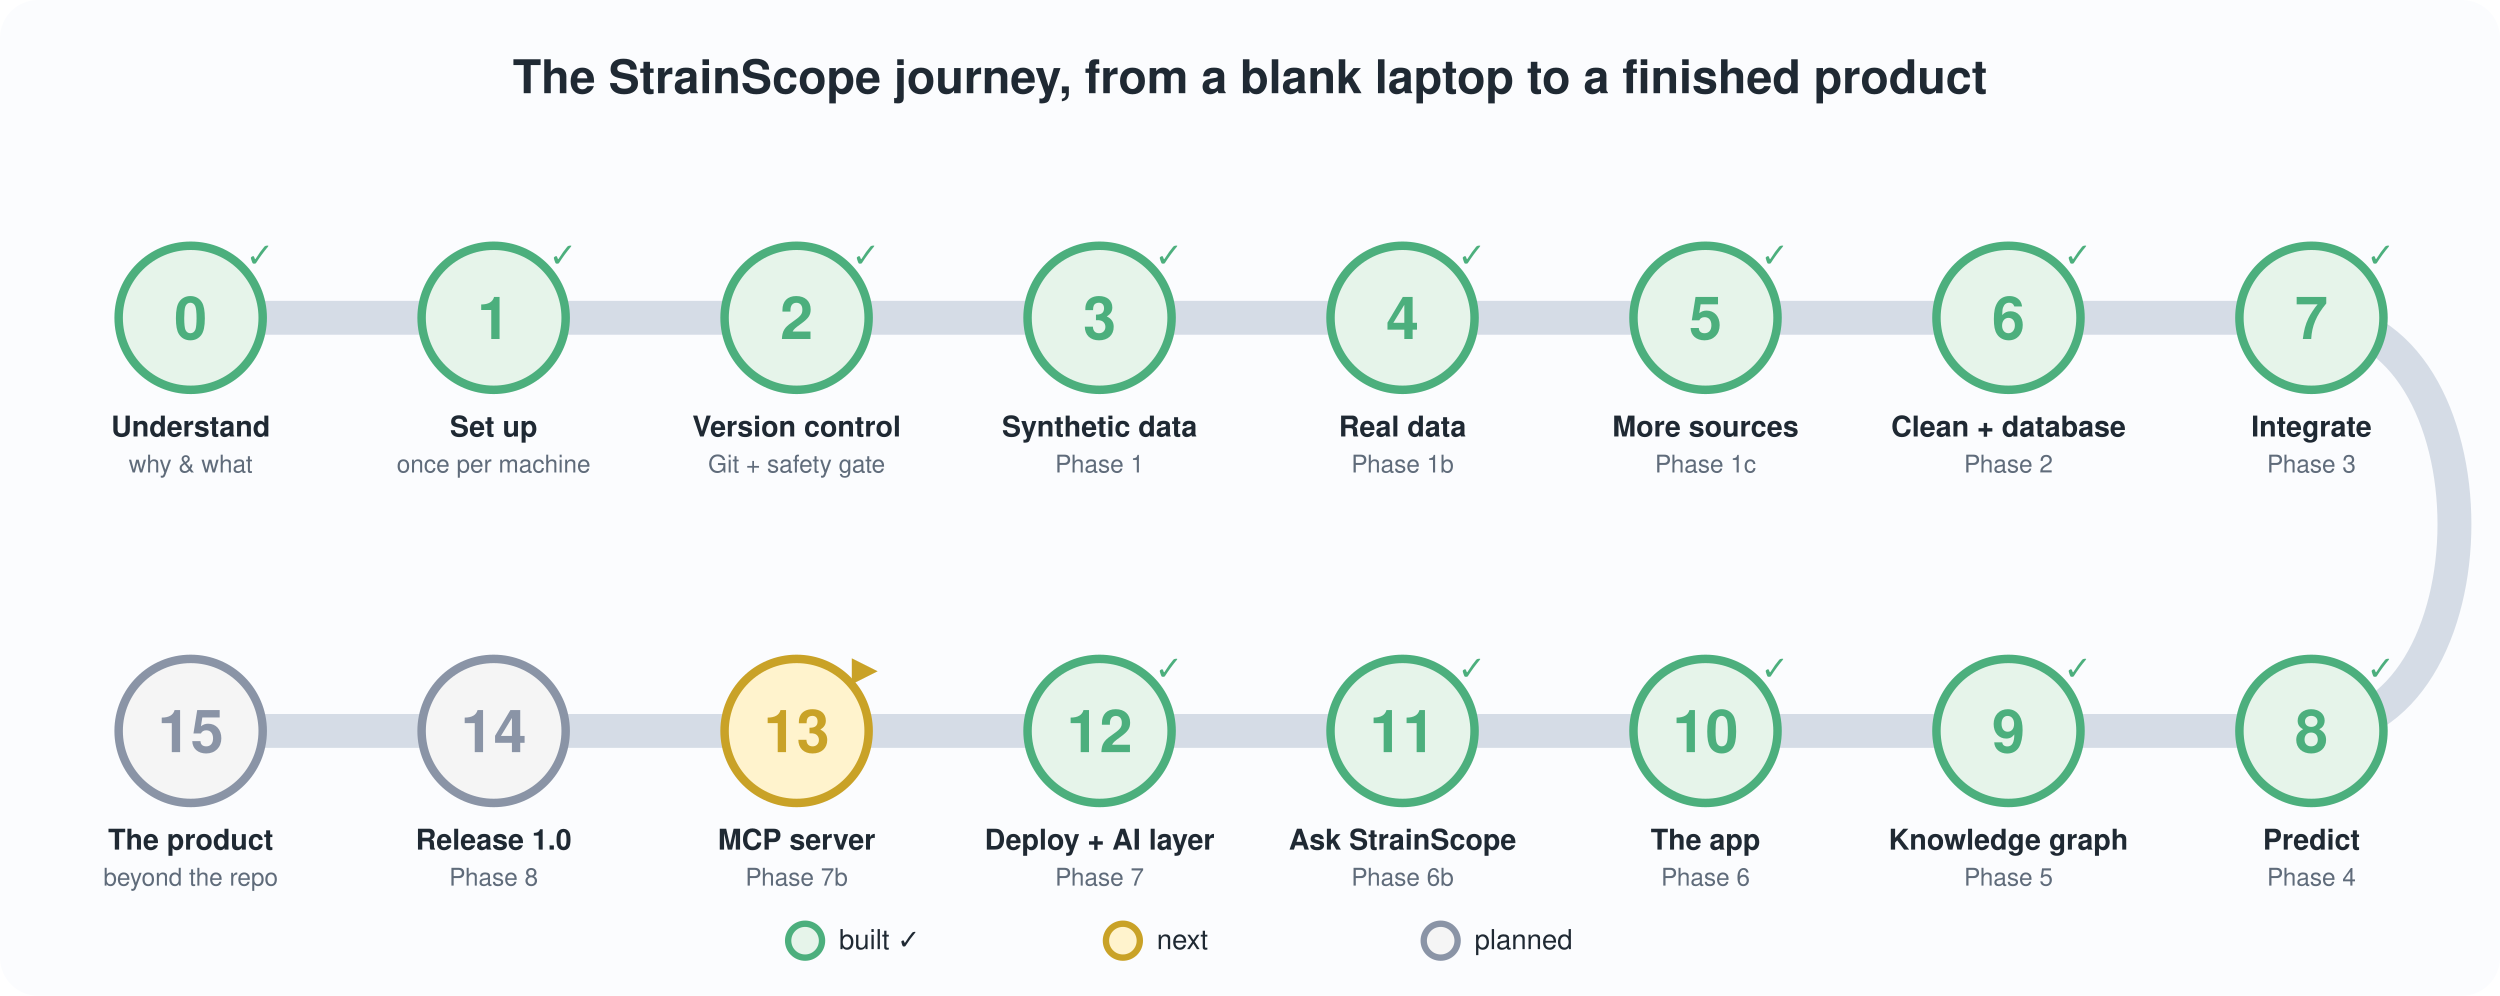
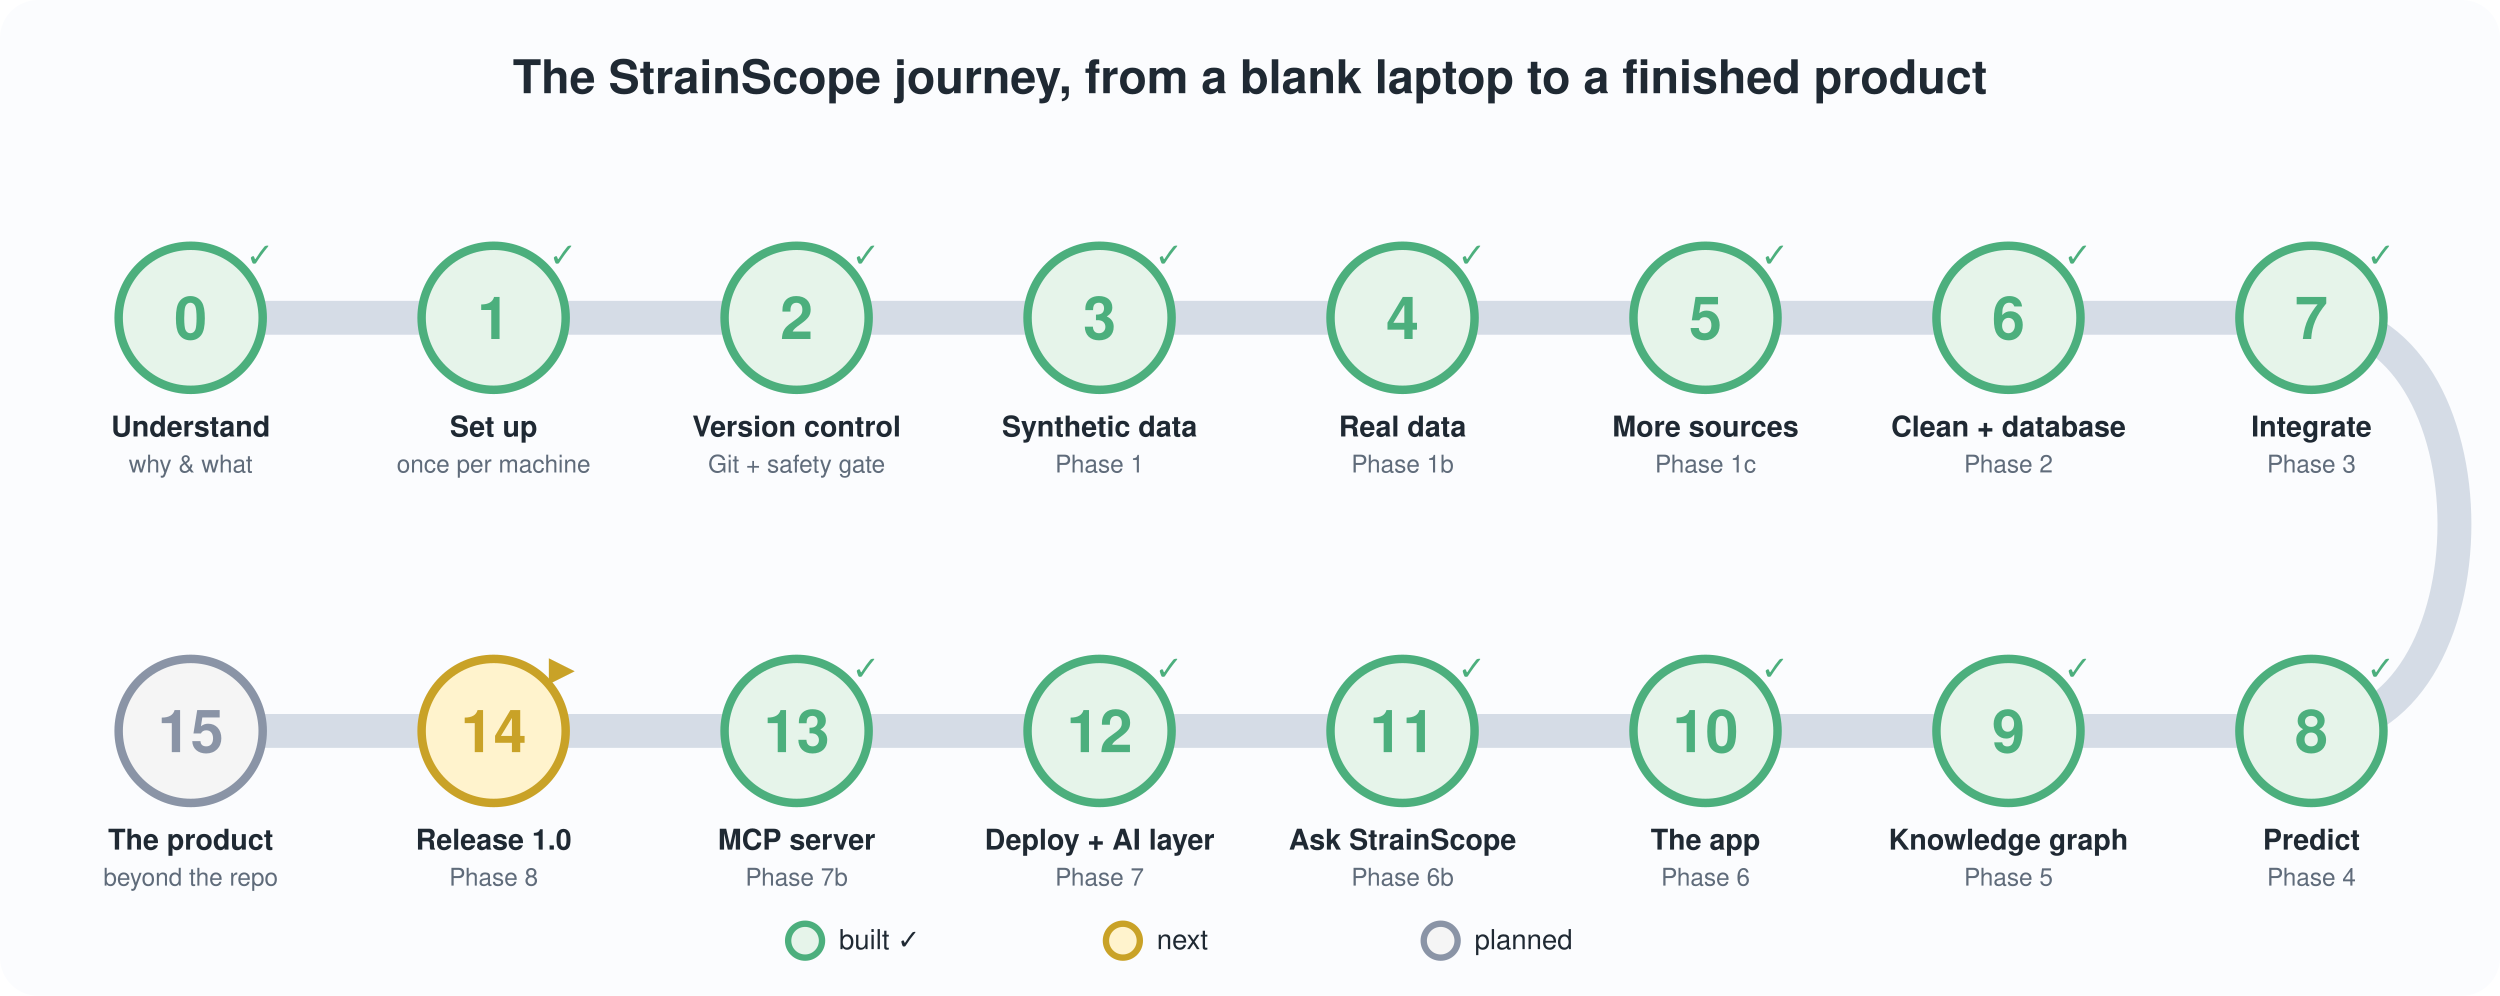
<svg xmlns="http://www.w3.org/2000/svg" width="1180" height="470" viewBox="0 0 1180 470" role="img" aria-label="StrainScope journey map">
  <rect width="1180" height="470" rx="18" fill="#FBFCFE" />
  <text x="590.0" y="44" text-anchor="middle" font-family="Segoe UI, Helvetica, Arial, sans-serif" font-size="22" font-weight="700" fill="#1F2933">The StrainScope journey, from a blank laptop to a finished product</text>
  <path d="M 90 150 L 233 150 L 376 150 L 519 150 L 662 150 L 805 150 L 948 150 L 1091 150 C 1181 150, 1181 345, 1091 345 L 948 345 L 805 345 L 662 345 L 519 345 L 376 345 L 233 345 L 90 345" fill="none" stroke="#D5DCE6" stroke-width="16" stroke-linecap="round" stroke-linejoin="round" />
  <circle cx="90" cy="150" r="34" fill="#E6F4EA" stroke="#4CAF7D" stroke-width="4" />
  <text x="90" y="160" text-anchor="middle" font-family="Segoe UI, Helvetica, Arial, sans-serif" font-size="28" font-weight="700" fill="#4CAF7D">0</text>
  <text x="116" y="126" font-family="Segoe UI, Helvetica, Arial, sans-serif" font-size="16" font-weight="700" fill="#4CAF7D">✓</text>
  <text x="90" y="206" text-anchor="middle" font-family="Segoe UI, Helvetica, Arial, sans-serif" font-size="13.5" font-weight="600" fill="#1F2933">Understand</text>
  <text x="90" y="223" text-anchor="middle" font-family="Segoe UI, Helvetica, Arial, sans-serif" font-size="11.5" fill="#5f6b7a">why &amp; what</text>
  <circle cx="233" cy="150" r="34" fill="#E6F4EA" stroke="#4CAF7D" stroke-width="4" />
  <text x="233" y="160" text-anchor="middle" font-family="Segoe UI, Helvetica, Arial, sans-serif" font-size="28" font-weight="700" fill="#4CAF7D">1</text>
  <text x="259" y="126" font-family="Segoe UI, Helvetica, Arial, sans-serif" font-size="16" font-weight="700" fill="#4CAF7D">✓</text>
  <text x="233" y="206" text-anchor="middle" font-family="Segoe UI, Helvetica, Arial, sans-serif" font-size="13.5" font-weight="600" fill="#1F2933">Set up</text>
  <text x="233" y="223" text-anchor="middle" font-family="Segoe UI, Helvetica, Arial, sans-serif" font-size="11.5" fill="#5f6b7a">once per machine</text>
  <circle cx="376" cy="150" r="34" fill="#E6F4EA" stroke="#4CAF7D" stroke-width="4" />
  <text x="376" y="160" text-anchor="middle" font-family="Segoe UI, Helvetica, Arial, sans-serif" font-size="28" font-weight="700" fill="#4CAF7D">2</text>
  <text x="402" y="126" font-family="Segoe UI, Helvetica, Arial, sans-serif" font-size="16" font-weight="700" fill="#4CAF7D">✓</text>
  <text x="376" y="206" text-anchor="middle" font-family="Segoe UI, Helvetica, Arial, sans-serif" font-size="13.5" font-weight="600" fill="#1F2933">Version control</text>
  <text x="376" y="223" text-anchor="middle" font-family="Segoe UI, Helvetica, Arial, sans-serif" font-size="11.5" fill="#5f6b7a">Git + safety gate</text>
  <circle cx="519" cy="150" r="34" fill="#E6F4EA" stroke="#4CAF7D" stroke-width="4" />
  <text x="519" y="160" text-anchor="middle" font-family="Segoe UI, Helvetica, Arial, sans-serif" font-size="28" font-weight="700" fill="#4CAF7D">3</text>
  <text x="545" y="126" font-family="Segoe UI, Helvetica, Arial, sans-serif" font-size="16" font-weight="700" fill="#4CAF7D">✓</text>
  <text x="519" y="206" text-anchor="middle" font-family="Segoe UI, Helvetica, Arial, sans-serif" font-size="13.5" font-weight="600" fill="#1F2933">Synthetic data</text>
  <text x="519" y="223" text-anchor="middle" font-family="Segoe UI, Helvetica, Arial, sans-serif" font-size="11.5" fill="#5f6b7a">Phase 1</text>
  <circle cx="662" cy="150" r="34" fill="#E6F4EA" stroke="#4CAF7D" stroke-width="4" />
  <text x="662" y="160" text-anchor="middle" font-family="Segoe UI, Helvetica, Arial, sans-serif" font-size="28" font-weight="700" fill="#4CAF7D">4</text>
  <text x="688" y="126" font-family="Segoe UI, Helvetica, Arial, sans-serif" font-size="16" font-weight="700" fill="#4CAF7D">✓</text>
  <text x="662" y="206" text-anchor="middle" font-family="Segoe UI, Helvetica, Arial, sans-serif" font-size="13.5" font-weight="600" fill="#1F2933">Real data</text>
  <text x="662" y="223" text-anchor="middle" font-family="Segoe UI, Helvetica, Arial, sans-serif" font-size="11.5" fill="#5f6b7a">Phase 1b</text>
  <circle cx="805" cy="150" r="34" fill="#E6F4EA" stroke="#4CAF7D" stroke-width="4" />
  <text x="805" y="160" text-anchor="middle" font-family="Segoe UI, Helvetica, Arial, sans-serif" font-size="28" font-weight="700" fill="#4CAF7D">5</text>
  <text x="831" y="126" font-family="Segoe UI, Helvetica, Arial, sans-serif" font-size="16" font-weight="700" fill="#4CAF7D">✓</text>
  <text x="805" y="206" text-anchor="middle" font-family="Segoe UI, Helvetica, Arial, sans-serif" font-size="13.5" font-weight="600" fill="#1F2933">More sources</text>
  <text x="805" y="223" text-anchor="middle" font-family="Segoe UI, Helvetica, Arial, sans-serif" font-size="11.5" fill="#5f6b7a">Phase 1c</text>
  <circle cx="948" cy="150" r="34" fill="#E6F4EA" stroke="#4CAF7D" stroke-width="4" />
  <text x="948" y="160" text-anchor="middle" font-family="Segoe UI, Helvetica, Arial, sans-serif" font-size="28" font-weight="700" fill="#4CAF7D">6</text>
  <text x="974" y="126" font-family="Segoe UI, Helvetica, Arial, sans-serif" font-size="16" font-weight="700" fill="#4CAF7D">✓</text>
  <text x="948" y="206" text-anchor="middle" font-family="Segoe UI, Helvetica, Arial, sans-serif" font-size="13.5" font-weight="600" fill="#1F2933">Clean + database</text>
  <text x="948" y="223" text-anchor="middle" font-family="Segoe UI, Helvetica, Arial, sans-serif" font-size="11.5" fill="#5f6b7a">Phase 2</text>
  <circle cx="1091" cy="150" r="34" fill="#E6F4EA" stroke="#4CAF7D" stroke-width="4" />
  <text x="1091" y="160" text-anchor="middle" font-family="Segoe UI, Helvetica, Arial, sans-serif" font-size="28" font-weight="700" fill="#4CAF7D">7</text>
  <text x="1117" y="126" font-family="Segoe UI, Helvetica, Arial, sans-serif" font-size="16" font-weight="700" fill="#4CAF7D">✓</text>
  <text x="1091" y="206" text-anchor="middle" font-family="Segoe UI, Helvetica, Arial, sans-serif" font-size="13.5" font-weight="600" fill="#1F2933">Integrate</text>
  <text x="1091" y="223" text-anchor="middle" font-family="Segoe UI, Helvetica, Arial, sans-serif" font-size="11.5" fill="#5f6b7a">Phase 3</text>
  <circle cx="1091" cy="345" r="34" fill="#E6F4EA" stroke="#4CAF7D" stroke-width="4" />
  <text x="1091" y="355" text-anchor="middle" font-family="Segoe UI, Helvetica, Arial, sans-serif" font-size="28" font-weight="700" fill="#4CAF7D">8</text>
  <text x="1117" y="321" font-family="Segoe UI, Helvetica, Arial, sans-serif" font-size="16" font-weight="700" fill="#4CAF7D">✓</text>
  <text x="1091" y="401" text-anchor="middle" font-family="Segoe UI, Helvetica, Arial, sans-serif" font-size="13.5" font-weight="600" fill="#1F2933">Predict</text>
  <text x="1091" y="418" text-anchor="middle" font-family="Segoe UI, Helvetica, Arial, sans-serif" font-size="11.5" fill="#5f6b7a">Phase 4</text>
  <circle cx="948" cy="345" r="34" fill="#E6F4EA" stroke="#4CAF7D" stroke-width="4" />
  <text x="948" y="355" text-anchor="middle" font-family="Segoe UI, Helvetica, Arial, sans-serif" font-size="28" font-weight="700" fill="#4CAF7D">9</text>
  <text x="974" y="321" font-family="Segoe UI, Helvetica, Arial, sans-serif" font-size="16" font-weight="700" fill="#4CAF7D">✓</text>
  <text x="948" y="401" text-anchor="middle" font-family="Segoe UI, Helvetica, Arial, sans-serif" font-size="13.5" font-weight="600" fill="#1F2933">Knowledge graph</text>
  <text x="948" y="418" text-anchor="middle" font-family="Segoe UI, Helvetica, Arial, sans-serif" font-size="11.5" fill="#5f6b7a">Phase 5</text>
  <circle cx="805" cy="345" r="34" fill="#E6F4EA" stroke="#4CAF7D" stroke-width="4" />
  <text x="805" y="355" text-anchor="middle" font-family="Segoe UI, Helvetica, Arial, sans-serif" font-size="28" font-weight="700" fill="#4CAF7D">10</text>
  <text x="831" y="321" font-family="Segoe UI, Helvetica, Arial, sans-serif" font-size="16" font-weight="700" fill="#4CAF7D">✓</text>
  <text x="805" y="401" text-anchor="middle" font-family="Segoe UI, Helvetica, Arial, sans-serif" font-size="13.5" font-weight="600" fill="#1F2933">The app</text>
  <text x="805" y="418" text-anchor="middle" font-family="Segoe UI, Helvetica, Arial, sans-serif" font-size="11.5" fill="#5f6b7a">Phase 6</text>
  <circle cx="662" cy="345" r="34" fill="#E6F4EA" stroke="#4CAF7D" stroke-width="4" />
  <text x="662" y="355" text-anchor="middle" font-family="Segoe UI, Helvetica, Arial, sans-serif" font-size="28" font-weight="700" fill="#4CAF7D">11</text>
  <text x="688" y="321" font-family="Segoe UI, Helvetica, Arial, sans-serif" font-size="16" font-weight="700" fill="#4CAF7D">✓</text>
  <text x="662" y="401" text-anchor="middle" font-family="Segoe UI, Helvetica, Arial, sans-serif" font-size="13.5" font-weight="600" fill="#1F2933">Ask StrainScope</text>
  <text x="662" y="418" text-anchor="middle" font-family="Segoe UI, Helvetica, Arial, sans-serif" font-size="11.5" fill="#5f6b7a">Phase 6b</text>
  <circle cx="519" cy="345" r="34" fill="#E6F4EA" stroke="#4CAF7D" stroke-width="4" />
  <text x="519" y="355" text-anchor="middle" font-family="Segoe UI, Helvetica, Arial, sans-serif" font-size="28" font-weight="700" fill="#4CAF7D">12</text>
  <text x="545" y="321" font-family="Segoe UI, Helvetica, Arial, sans-serif" font-size="16" font-weight="700" fill="#4CAF7D">✓</text>
  <text x="519" y="401" text-anchor="middle" font-family="Segoe UI, Helvetica, Arial, sans-serif" font-size="13.5" font-weight="600" fill="#1F2933">Deploy + AI layer</text>
  <text x="519" y="418" text-anchor="middle" font-family="Segoe UI, Helvetica, Arial, sans-serif" font-size="11.5" fill="#5f6b7a">Phase 7</text>
-   <circle cx="376" cy="345" r="34" fill="#FFF3CD" stroke="#C9A227" stroke-width="4" />
-   <text x="376" y="355" text-anchor="middle" font-family="Segoe UI, Helvetica, Arial, sans-serif" font-size="28" font-weight="700" fill="#C9A227">13</text>
-   <text x="402" y="321" font-family="Segoe UI, Helvetica, Arial, sans-serif" font-size="16" font-weight="700" fill="#C9A227">▶</text>
+   <circle cx="376" cy="345" r="34" fill="#E6F4EA" stroke="#4CAF7D" stroke-width="4" />
+   <text x="376" y="355" text-anchor="middle" font-family="Segoe UI, Helvetica, Arial, sans-serif" font-size="28" font-weight="700" fill="#4CAF7D">13</text>
+   <text x="402" y="321" font-family="Segoe UI, Helvetica, Arial, sans-serif" font-size="16" font-weight="700" fill="#4CAF7D">✓</text>
  <text x="376" y="401" text-anchor="middle" font-family="Segoe UI, Helvetica, Arial, sans-serif" font-size="13.5" font-weight="600" fill="#1F2933">MCP server</text>
  <text x="376" y="418" text-anchor="middle" font-family="Segoe UI, Helvetica, Arial, sans-serif" font-size="11.5" fill="#5f6b7a">Phase 7b</text>
-   <circle cx="233" cy="345" r="34" fill="#F5F5F5" stroke="#8A94A6" stroke-width="4" />
-   <text x="233" y="355" text-anchor="middle" font-family="Segoe UI, Helvetica, Arial, sans-serif" font-size="28" font-weight="700" fill="#8A94A6">14</text>
-   <text x="259" y="321" font-family="Segoe UI, Helvetica, Arial, sans-serif" font-size="16" font-weight="700" fill="#8A94A6" />
+   <circle cx="233" cy="345" r="34" fill="#FFF3CD" stroke="#C9A227" stroke-width="4" />
+   <text x="233" y="355" text-anchor="middle" font-family="Segoe UI, Helvetica, Arial, sans-serif" font-size="28" font-weight="700" fill="#C9A227">14</text>
+   <text x="259" y="321" font-family="Segoe UI, Helvetica, Arial, sans-serif" font-size="16" font-weight="700" fill="#C9A227">▶</text>
  <text x="233" y="401" text-anchor="middle" font-family="Segoe UI, Helvetica, Arial, sans-serif" font-size="13.5" font-weight="600" fill="#1F2933">Release 1.0</text>
  <text x="233" y="418" text-anchor="middle" font-family="Segoe UI, Helvetica, Arial, sans-serif" font-size="11.5" fill="#5f6b7a">Phase 8</text>
  <circle cx="90" cy="345" r="34" fill="#F5F5F5" stroke="#8A94A6" stroke-width="4" />
  <text x="90" y="355" text-anchor="middle" font-family="Segoe UI, Helvetica, Arial, sans-serif" font-size="28" font-weight="700" fill="#8A94A6">15</text>
  <text x="116" y="321" font-family="Segoe UI, Helvetica, Arial, sans-serif" font-size="16" font-weight="700" fill="#8A94A6" />
  <text x="90" y="401" text-anchor="middle" font-family="Segoe UI, Helvetica, Arial, sans-serif" font-size="13.5" font-weight="600" fill="#1F2933">The product</text>
  <text x="90" y="418" text-anchor="middle" font-family="Segoe UI, Helvetica, Arial, sans-serif" font-size="11.5" fill="#5f6b7a">beyond the repo</text>
  <circle cx="380" cy="444" r="8" fill="#E6F4EA" stroke="#4CAF7D" stroke-width="3" />
  <text x="396" y="448" font-family="Segoe UI, Helvetica, Arial, sans-serif" font-size="13" fill="#1F2933">built ✓</text>
  <circle cx="530" cy="444" r="8" fill="#FFF3CD" stroke="#C9A227" stroke-width="3" />
  <text x="546" y="448" font-family="Segoe UI, Helvetica, Arial, sans-serif" font-size="13" fill="#1F2933">next</text>
  <circle cx="680" cy="444" r="8" fill="#F5F5F5" stroke="#8A94A6" stroke-width="3" />
  <text x="696" y="448" font-family="Segoe UI, Helvetica, Arial, sans-serif" font-size="13" fill="#1F2933">planned</text>
</svg>
